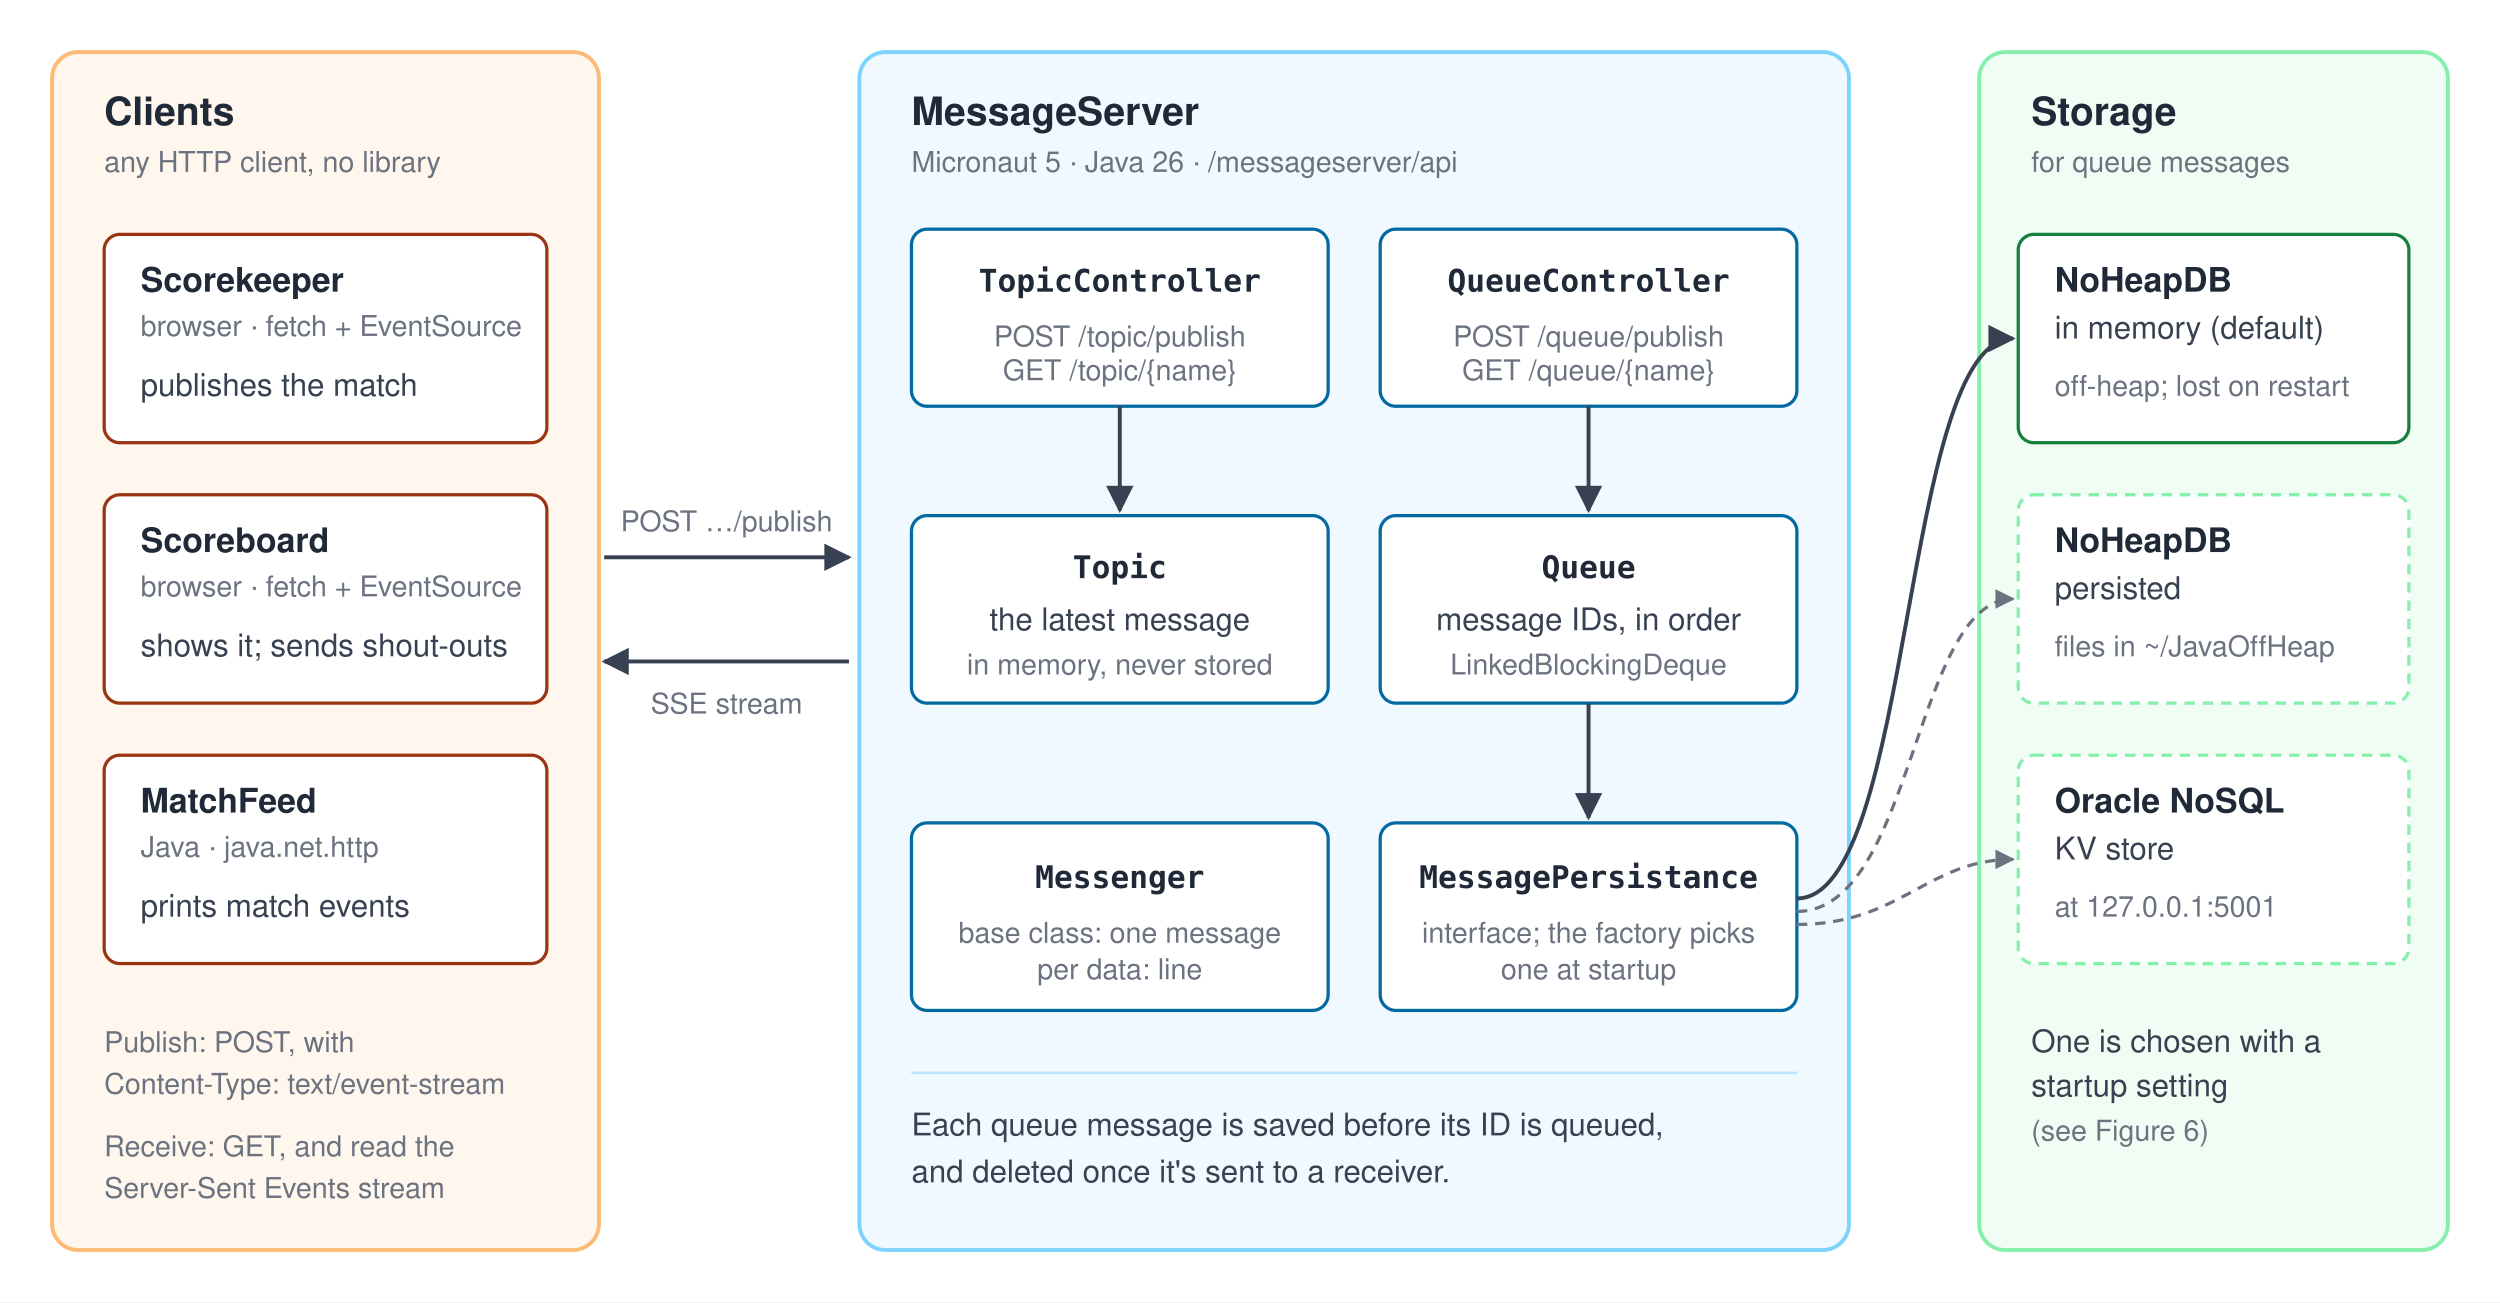
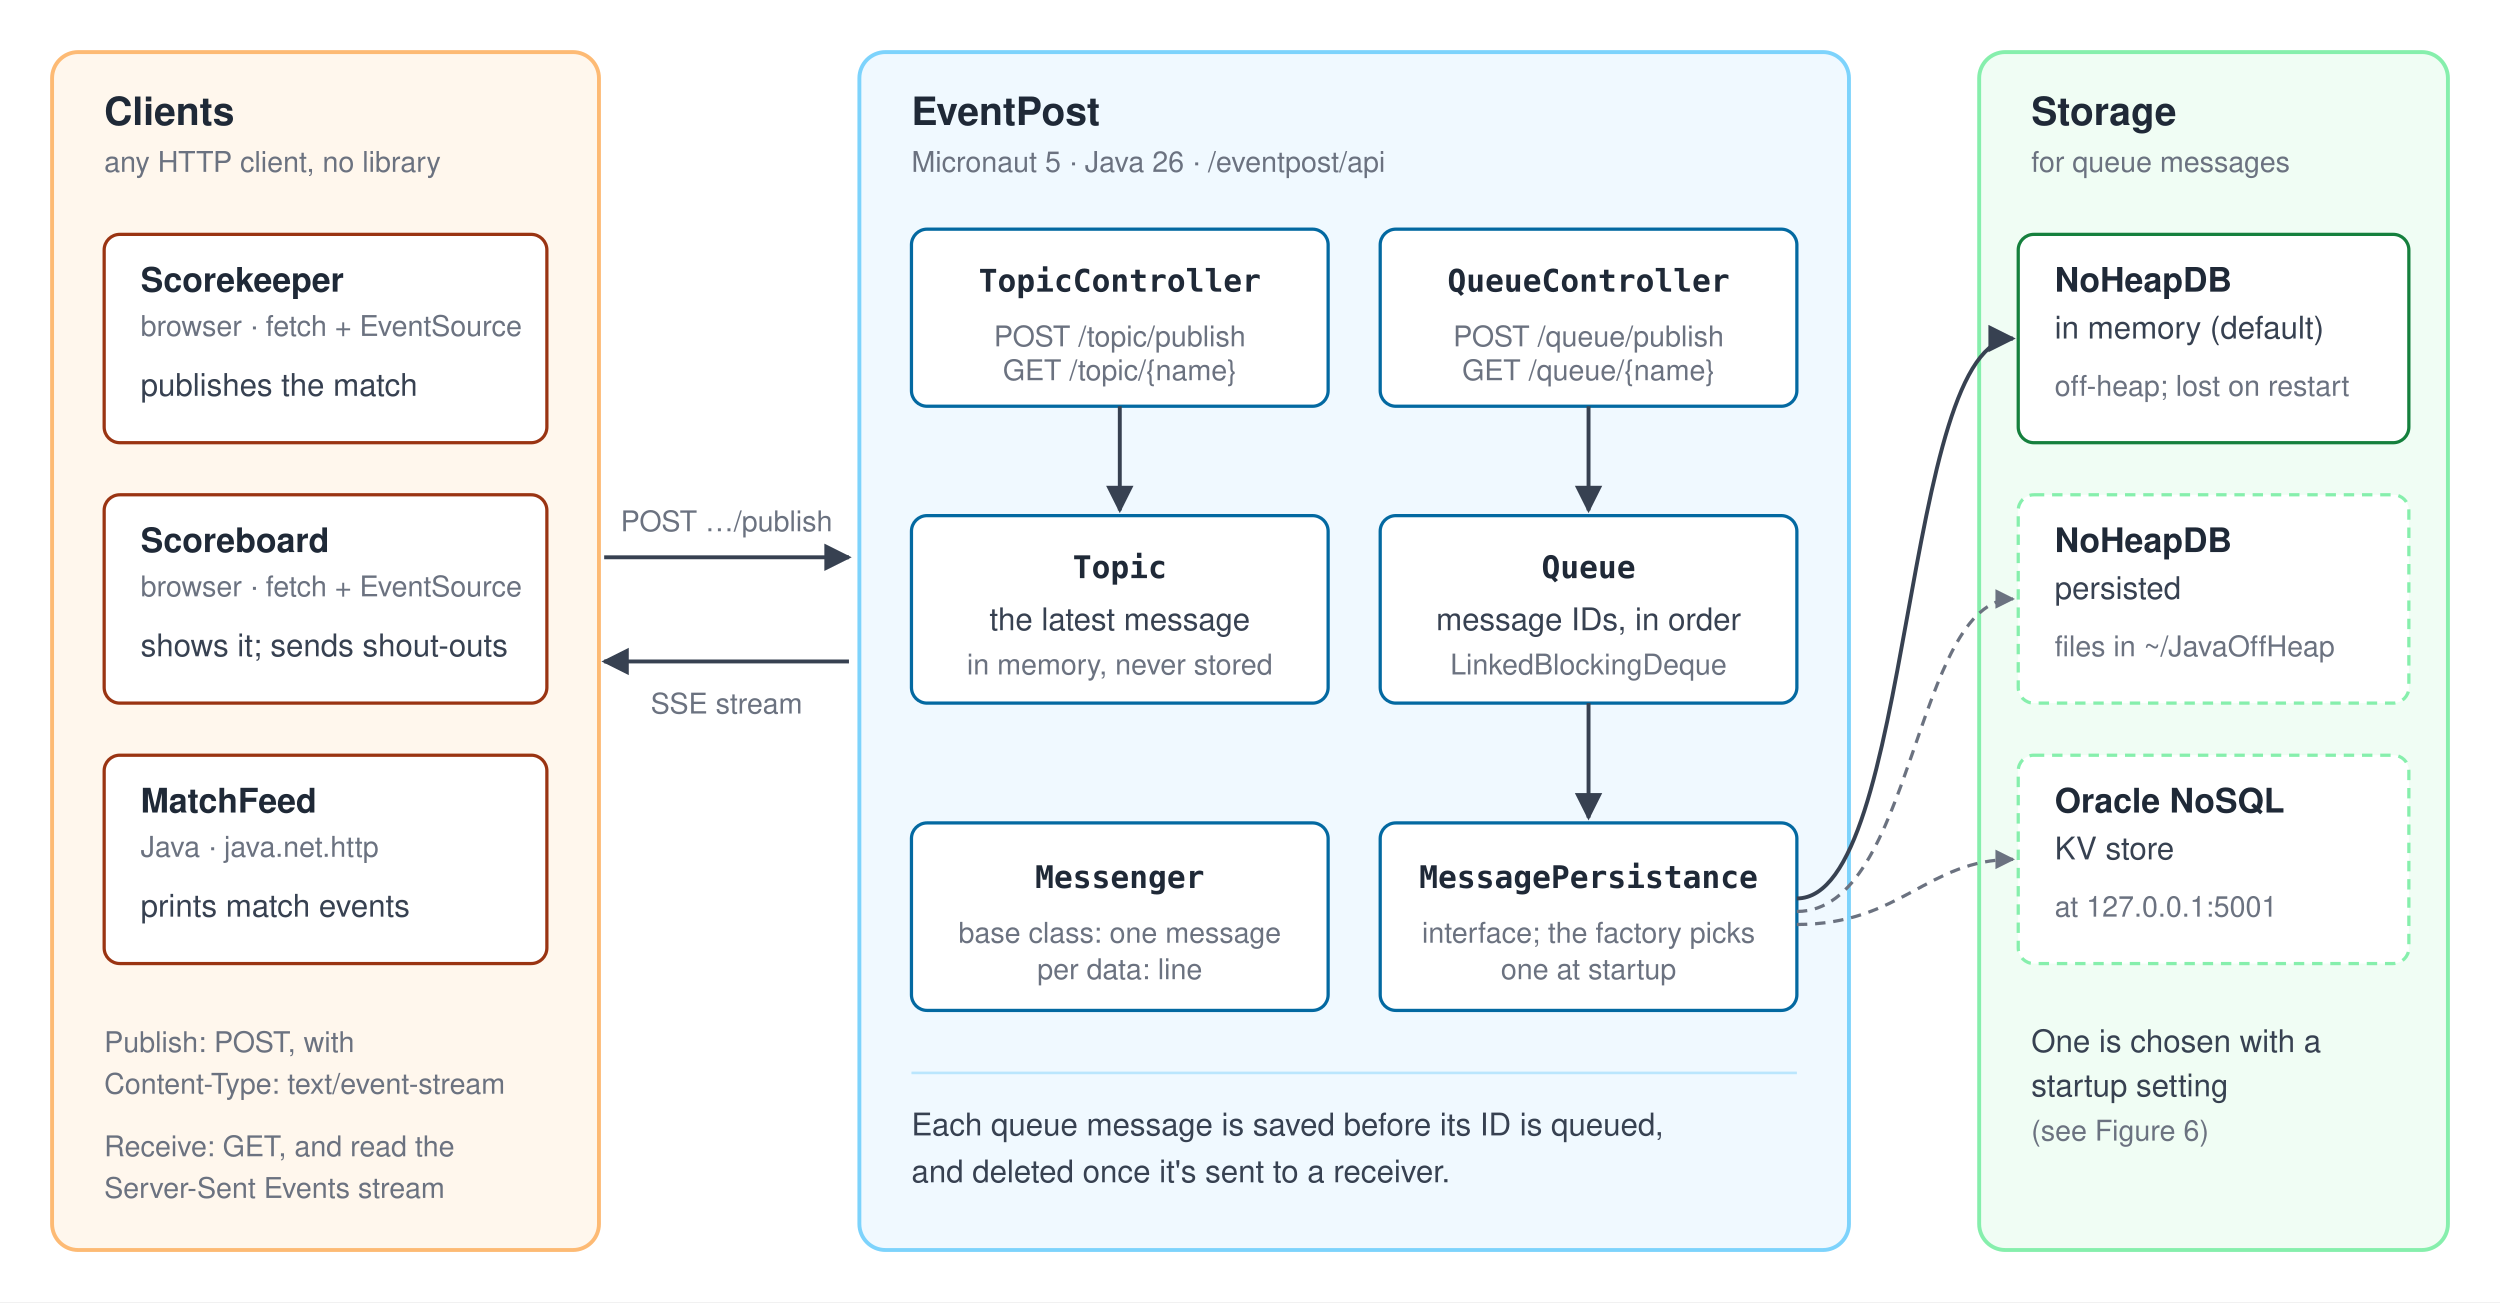
<svg xmlns="http://www.w3.org/2000/svg" width="960" height="500" viewBox="0 0 960 500" role="img" aria-labelledby="t d">
  <defs>
    <style>
      text { font-family: "Helvetica Neue", Helvetica, Arial, sans-serif; font-size: 13px; fill: #1f2937; }
      .ttl { font-size: 15px; font-weight: 600; }
      .sm, .sm text { font-size: 12px; fill: #374151; }
      .xs, .xs text { font-size: 11px; fill: #6b7280; }
      .mono, .mono text { font-family: Menlo, Consolas, "DejaVu Sans Mono", monospace; font-size: 12px; }
      .b { font-weight: 600; }
      .c { text-anchor: middle; }
      .client { fill: #FFF7ED; stroke: #FDBA74; stroke-width: 1.5; }
      .server { fill: #F0F9FF; stroke: #7DD3FC; stroke-width: 1.5; }
      .store { fill: #F0FDF4; stroke: #86EFAC; stroke-width: 1.5; }
      .obj { fill: #ffffff; stroke: #9A3412; stroke-width: 1.25; }
      .sobj { fill: #ffffff; stroke: #0369A1; stroke-width: 1.25; }
      .gobj { fill: #ffffff; stroke: #15803D; stroke-width: 1.25; }
      .gobj0 { fill: #ffffff; stroke: #86EFAC; stroke-width: 1.25; stroke-dasharray: 4 3; }
      .arr { stroke: #374151; stroke-width: 1.5; fill: none; marker-end: url(#ah); }
      .ref { stroke: #6b7280; stroke-width: 1.25; fill: none; stroke-dasharray: 4 3; marker-end: url(#ah2); }
    </style>
    <marker id="ah" viewBox="0 0 10 10" refX="9" refY="5" markerWidth="7" markerHeight="7" orient="auto-start-reverse">
      <path d="M0,0 L10,5 L0,10 z" fill="#374151" />
    </marker>
    <marker id="ah2" viewBox="0 0 10 10" refX="9" refY="5" markerWidth="6" markerHeight="6" orient="auto-start-reverse">
      <path d="M0,0 L10,5 L0,10 z" fill="#6b7280" />
    </marker>
  </defs>
  <rect width="960" height="500" fill="#ffffff" />
  <rect class="client" x="20" y="20" width="210" height="460" rx="10" />
  <text x="40" y="48" class="ttl">Clients</text>
  <text x="40" y="66" class="xs">any HTTP client, no library</text>
  <rect class="obj" x="40" y="90" width="170" height="80" rx="6" />
  <text x="54" y="112" class="b">Scorekeeper</text>
  <text x="54" y="129" class="xs">browser · fetch + EventSource</text>
  <text x="54" y="152" class="sm">publishes the match</text>
  <rect class="obj" x="40" y="190" width="170" height="80" rx="6" />
  <text x="54" y="212" class="b">Scoreboard</text>
  <text x="54" y="229" class="xs">browser · fetch + EventSource</text>
  <text x="54" y="252" class="sm">shows it; sends shout-outs</text>
  <rect class="obj" x="40" y="290" width="170" height="80" rx="6" />
  <text x="54" y="312" class="b">MatchFeed</text>
  <text x="54" y="329" class="xs">Java · java.net.http</text>
  <text x="54" y="352" class="sm">prints match events</text>
  <text x="40" y="404" class="xs">Publish: POST, with</text>
  <text x="40" y="420" class="xs">Content-Type: text/event-stream</text>
  <text x="40" y="444" class="xs">Receive: GET, and read the</text>
  <text x="40" y="460" class="xs">Server-Sent Events stream</text>
  <path class="arr" d="M232,214 H326" />
  <text x="279" y="204" class="xs c">POST …/publish</text>
  <path class="arr" d="M326,254 H232" />
  <text x="279" y="274" class="xs c">SSE stream</text>
  <rect class="server" x="330" y="20" width="380" height="460" rx="10" />
-   <text x="350" y="48" class="ttl">MessageServer</text>
-   <text x="350" y="66" class="xs">Micronaut 5 · Java 26 · /messageserver/api</text>
+   <text x="350" y="48" class="ttl">EventPost</text>
+   <text x="350" y="66" class="xs">Micronaut 5 · Java 26 · /eventpost/api</text>
  <rect class="sobj" x="350" y="88" width="160" height="68" rx="6" />
  <text x="430" y="112" class="mono c b">TopicController</text>
  <text x="430" y="133" class="xs c">POST /topic/publish</text>
  <text x="430" y="146" class="xs c">GET /topic/{name}</text>
  <rect class="sobj" x="530" y="88" width="160" height="68" rx="6" />
  <text x="610" y="112" class="mono c b">QueueController</text>
  <text x="610" y="133" class="xs c">POST /queue/publish</text>
  <text x="610" y="146" class="xs c">GET /queue/{name}</text>
  <path class="arr" d="M430,156 V196" />
  <path class="arr" d="M610,156 V196" />
  <rect class="sobj" x="350" y="198" width="160" height="72" rx="6" />
  <text x="430" y="222" class="mono c b">Topic</text>
  <text x="430" y="242" class="sm c">the latest message</text>
  <text x="430" y="259" class="xs c">in memory, never stored</text>
  <rect class="sobj" x="530" y="198" width="160" height="72" rx="6" />
  <text x="610" y="222" class="mono c b">Queue</text>
  <text x="610" y="242" class="sm c">message IDs, in order</text>
  <text x="610" y="259" class="xs c">LinkedBlockingDeque</text>
  <path class="arr" d="M610,270 V314" />
  <rect class="sobj" x="350" y="316" width="160" height="72" rx="6" />
  <text x="430" y="341" class="mono c b">Messenger</text>
  <text x="430" y="362" class="xs c">base class: one message</text>
  <text x="430" y="376" class="xs c">per data: line</text>
  <rect class="sobj" x="530" y="316" width="160" height="72" rx="6" />
  <text x="610" y="341" class="mono c b">MessagePersistance</text>
  <text x="610" y="362" class="xs c">interface; the factory picks</text>
  <text x="610" y="376" class="xs c">one at startup</text>
  <line x1="350" y1="412" x2="690" y2="412" stroke="#BAE6FD" />
  <text x="350" y="436" class="sm">Each queue message is saved before its ID is queued,</text>
  <text x="350" y="454" class="sm">and deleted once it's sent to a receiver.</text>
  <rect class="store" x="760" y="20" width="180" height="460" rx="10" />
  <text x="780" y="48" class="ttl">Storage</text>
  <text x="780" y="66" class="xs">for queue messages</text>
  <rect class="gobj" x="775" y="90" width="150" height="80" rx="6" />
  <text x="789" y="112" class="b">NoHeapDB</text>
  <text x="789" y="130" class="sm">in memory (default)</text>
  <text x="789" y="152" class="xs">off-heap; lost on restart</text>
  <rect class="gobj0" x="775" y="190" width="150" height="80" rx="6" />
  <text x="789" y="212" class="b">NoHeapDB</text>
  <text x="789" y="230" class="sm">persisted</text>
  <text x="789" y="252" class="xs">files in ~/JavaOffHeap</text>
  <rect class="gobj0" x="775" y="290" width="150" height="80" rx="6" />
  <text x="789" y="312" class="b">Oracle NoSQL</text>
  <text x="789" y="330" class="sm">KV store</text>
  <text x="789" y="352" class="xs">at 127.0.0.1:5001</text>
  <path class="arr" d="M690,345 C735,345 730,130 773,130" />
  <path class="ref" d="M690,350 C735,350 735,230 773,230" />
  <path class="ref" d="M690,355 C730,355 740,330 773,330" />
  <text x="780" y="404" class="sm">One is chosen with a</text>
  <text x="780" y="421" class="sm">startup setting</text>
  <text x="780" y="438" class="xs">(see Figure 6)</text>
</svg>
